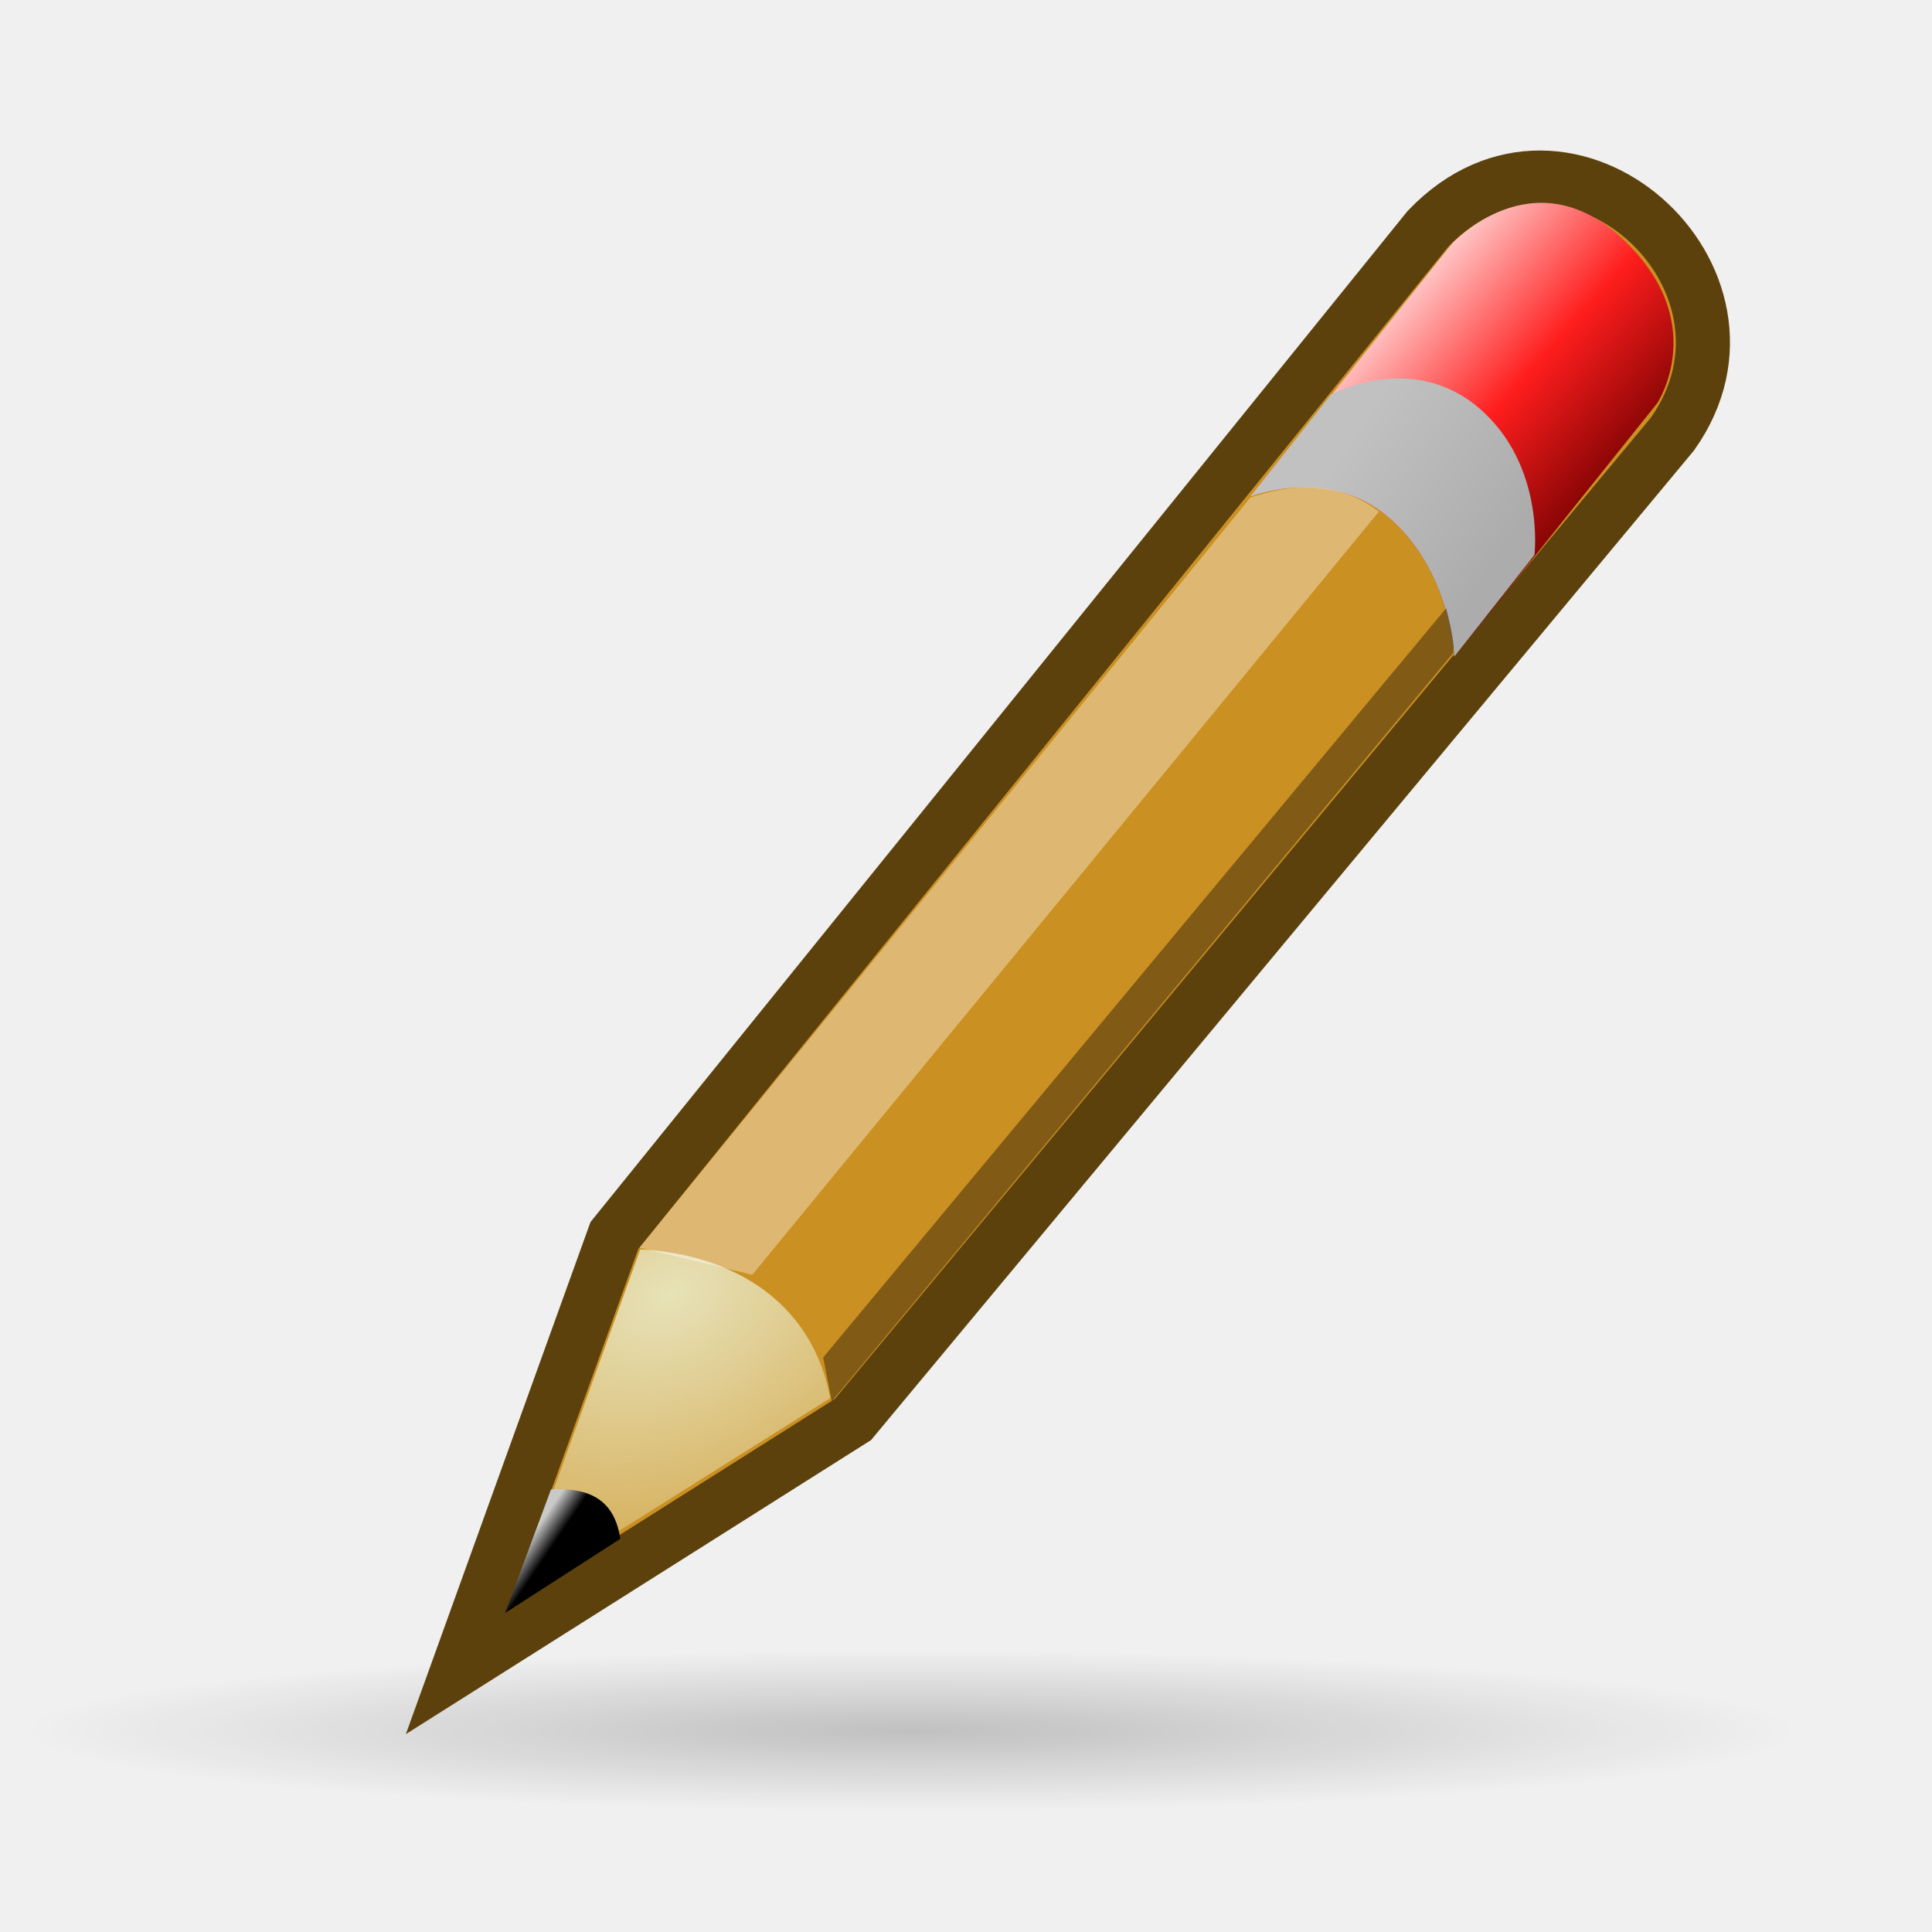
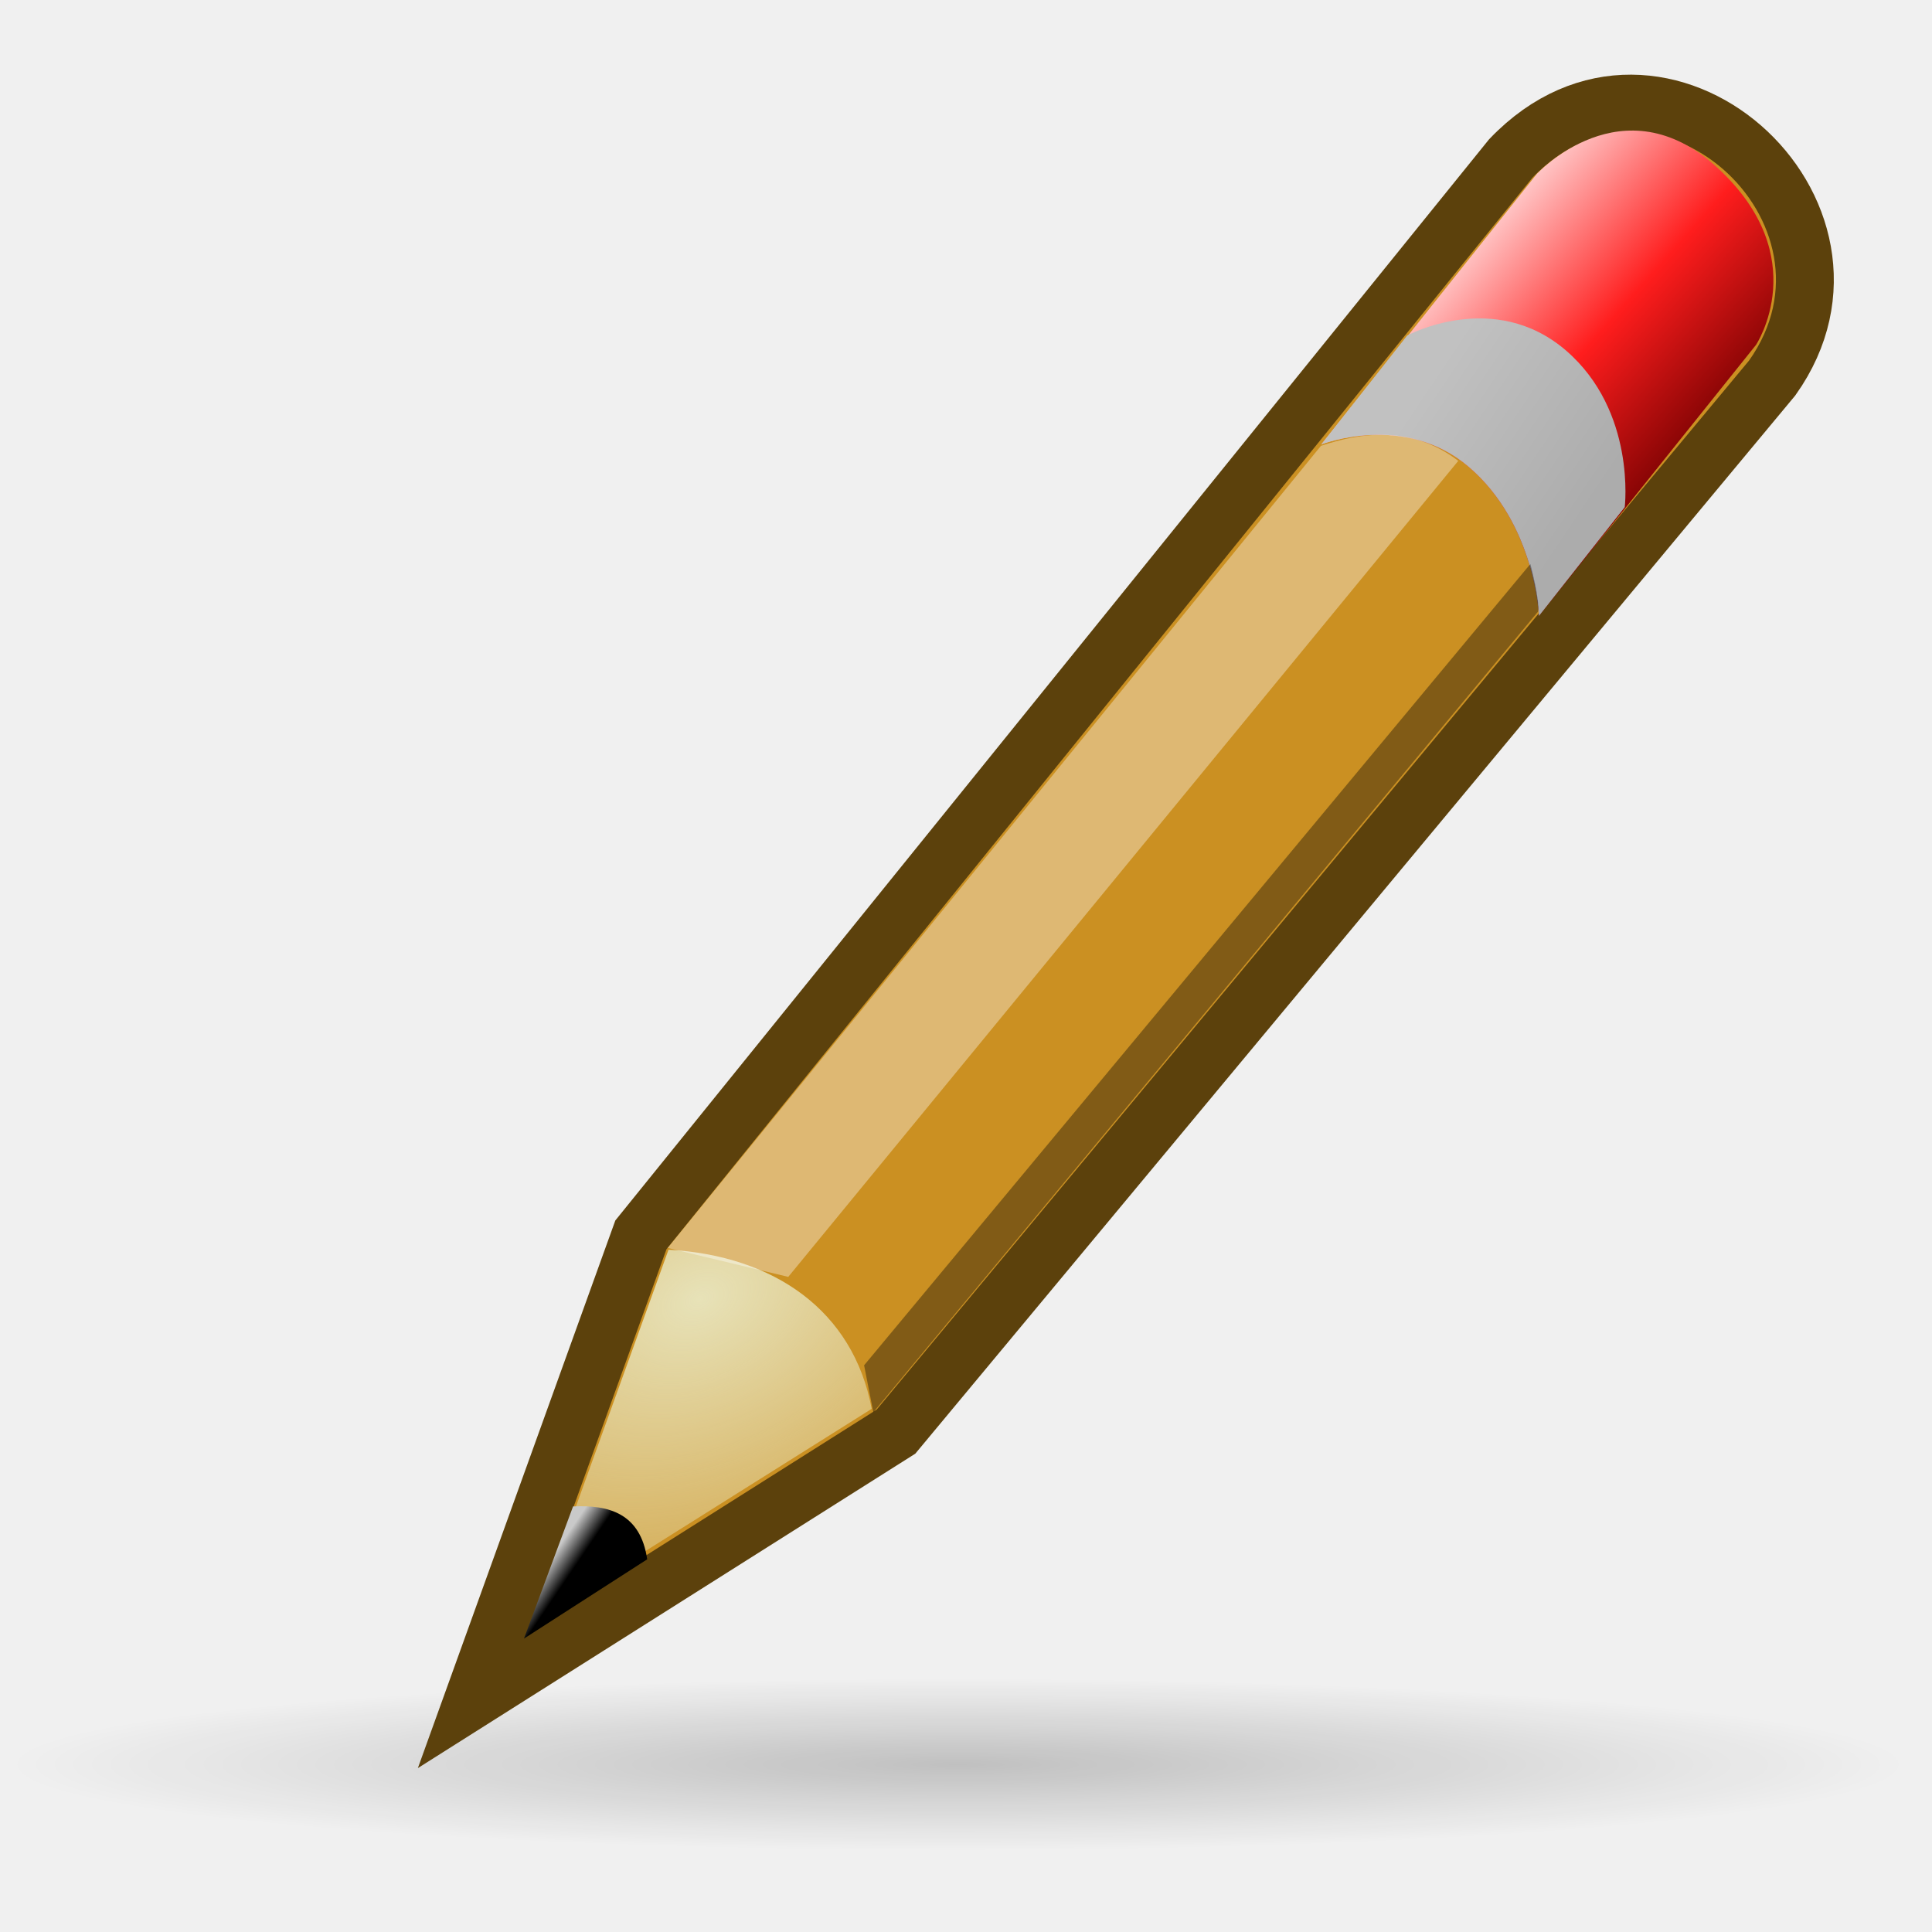
- <svg xmlns="http://www.w3.org/2000/svg" xmlns:xlink="http://www.w3.org/1999/xlink" id="svg249" height="48px" width="48px">
+ <svg xmlns="http://www.w3.org/2000/svg" xmlns:xlink="http://www.w3.org/1999/xlink" id="svg249" height="32" width="32" version="1.1">
  <defs id="defs3">
    <radialGradient xlink:href="#linearGradient5060" id="radialGradient5031" gradientUnits="userSpaceOnUse" gradientTransform="matrix(-2.774389,0,0,1.969706,112.7623,-872.8854)" cx="605.714" cy="486.648" fx="605.714" fy="486.648" r="117.143" />
    <linearGradient id="linearGradient5060">
      <stop style="stop-color:black;stop-opacity:1;" offset="0" id="stop5062" />
      <stop style="stop-color:black;stop-opacity:0;" offset="1" id="stop5064" />
    </linearGradient>
    <radialGradient xlink:href="#linearGradient5060" id="radialGradient5029" gradientUnits="userSpaceOnUse" gradientTransform="matrix(2.774389,0,0,1.969706,-1891.633,-872.8854)" cx="605.714" cy="486.648" fx="605.714" fy="486.648" r="117.143" />
    <linearGradient id="linearGradient5048">
      <stop style="stop-color:black;stop-opacity:0;" offset="0" id="stop5050" />
      <stop id="stop5056" offset="0.5" style="stop-color:black;stop-opacity:1;" />
      <stop style="stop-color:black;stop-opacity:0;" offset="1" id="stop5052" />
    </linearGradient>
    <linearGradient xlink:href="#linearGradient5048" id="linearGradient5027" gradientUnits="userSpaceOnUse" gradientTransform="matrix(2.774389,0,0,1.969706,-1892.179,-872.8854)" x1="302.857" y1="366.648" x2="302.857" y2="609.505" />
    <linearGradient id="linearGradient4542">
      <stop style="stop-color:#000000;stop-opacity:1;" offset="0" id="stop4544" />
      <stop style="stop-color:#000000;stop-opacity:0;" offset="1" id="stop4546" />
    </linearGradient>
    <linearGradient id="linearGradient15662">
      <stop id="stop15664" offset="0" style="stop-color:#ffffff;stop-opacity:1;" />
      <stop id="stop15666" offset="1" style="stop-color:#f8f8f8;stop-opacity:1;" />
    </linearGradient>
    <radialGradient id="aigrd3" cx="20.892" cy="64.568" r="5.257" fx="20.892" fy="64.568" gradientUnits="userSpaceOnUse">
      <stop offset="0" style="stop-color:#F0F0F0" id="stop15573" />
      <stop offset="1" style="stop-color:#9a9a9a;stop-opacity:1;" id="stop15575" />
    </radialGradient>
    <radialGradient id="aigrd2" cx="20.892" cy="114.568" r="5.256" fx="20.892" fy="114.568" gradientUnits="userSpaceOnUse">
      <stop offset="0" style="stop-color:#F0F0F0" id="stop15566" />
      <stop offset="1" style="stop-color:#9a9a9a;stop-opacity:1;" id="stop15568" />
    </radialGradient>
    <linearGradient id="linearGradient269">
      <stop id="stop270" offset="0" style="stop-color:#959595;stop-opacity:1;" />
      <stop id="stop271" offset="1" style="stop-color:#2f2f2f;stop-opacity:1;" />
    </linearGradient>
    <linearGradient id="linearGradient259">
      <stop id="stop260" offset="0" style="stop-color:#fafafa;stop-opacity:1;" />
      <stop id="stop261" offset="1" style="stop-color:#bbbbbb;stop-opacity:1;" />
    </linearGradient>
    <radialGradient xlink:href="#linearGradient269" id="radialGradient15656" gradientUnits="userSpaceOnUse" gradientTransform="matrix(0.968273,0,0,1.032767,3.353553,0.646447)" cx="8.824" cy="3.756" fx="8.824" fy="3.756" r="37.752" />
    <radialGradient xlink:href="#linearGradient259" id="radialGradient15658" gradientUnits="userSpaceOnUse" gradientTransform="scale(0.960493,1.041132)" cx="33.967" cy="35.737" fx="33.967" fy="35.737" r="86.708" />
    <radialGradient xlink:href="#linearGradient15662" id="radialGradient15668" gradientUnits="userSpaceOnUse" gradientTransform="matrix(0.968273,0,0,1.032767,3.353553,0.646447)" cx="8.144" cy="7.268" fx="8.144" fy="7.268" r="38.159" />
    <radialGradient xlink:href="#linearGradient4542" id="radialGradient4548" cx="24.307" cy="42.078" fx="24.307" fy="42.078" r="15.822" gradientTransform="matrix(1,0,0,0.284916,0,30.08928)" gradientUnits="userSpaceOnUse" />
    <linearGradient id="linearGradient4440">
      <stop id="stop4442" offset="0" style="stop-color:#7d7d7d;stop-opacity:1;" />
      <stop style="stop-color:#b1b1b1;stop-opacity:1;" offset="0.5" id="stop4448" />
      <stop id="stop4444" offset="1" style="stop-color:#686868;stop-opacity:1;" />
    </linearGradient>
    <linearGradient id="linearGradient4454">
      <stop id="stop4456" offset="0" style="stop-color:#729fcf;stop-opacity:0.208;" />
      <stop id="stop4458" offset="1" style="stop-color:#729fcf;stop-opacity:0.676;" />
    </linearGradient>
    <linearGradient id="linearGradient4467">
      <stop id="stop4469" offset="0" style="stop-color:#ffffff;stop-opacity:1;" />
      <stop id="stop4471" offset="1" style="stop-color:#ffffff;stop-opacity:0.248;" />
    </linearGradient>
    <linearGradient id="linearGradient2366">
      <stop style="stop-color:#ffffff;stop-opacity:1;" offset="0" id="stop2368" />
      <stop id="stop2374" offset="0.5" style="stop-color:#ffffff;stop-opacity:0.219;" />
      <stop style="stop-color:#ffffff;stop-opacity:1;" offset="1" id="stop2370" />
    </linearGradient>
    <linearGradient id="linearGradient2846">
      <stop style="stop-color:#8a8a8a;stop-opacity:1;" offset="0" id="stop2848" />
      <stop style="stop-color:#484848;stop-opacity:1;" offset="1" id="stop2850" />
    </linearGradient>
    <linearGradient id="linearGradient2865">
      <stop id="stop2867" offset="0" style="stop-color:#000000;stop-opacity:1;" />
      <stop id="stop2869" offset="1" style="stop-color:#000000;stop-opacity:0;" />
    </linearGradient>
    <linearGradient id="linearGradient2966">
      <stop id="stop2968" offset="0" style="stop-color:#ffd1d1;stop-opacity:1;" />
      <stop style="stop-color:#ff1d1d;stop-opacity:1;" offset="0.5" id="stop3006" />
      <stop id="stop2970" offset="1" style="stop-color:#6f0000;stop-opacity:1;" />
    </linearGradient>
    <linearGradient id="linearGradient2974">
      <stop id="stop2976" offset="0" style="stop-color:#c1c1c1;stop-opacity:1;" />
      <stop id="stop2978" offset="1" style="stop-color:#acacac;stop-opacity:1;" />
    </linearGradient>
    <linearGradient id="linearGradient2984">
      <stop id="stop2986" offset="0" style="stop-color:#e7e2b8;stop-opacity:1;" />
      <stop id="stop2988" offset="1" style="stop-color:#e7e2b8;stop-opacity:0;" />
    </linearGradient>
    <linearGradient id="linearGradient2994">
      <stop id="stop2996" offset="0" style="stop-color:#000000;stop-opacity:1;" />
      <stop id="stop2998" offset="1" style="stop-color:#c9c9c9;stop-opacity:1;" />
    </linearGradient>
-     <radialGradient xlink:href="#linearGradient2865" id="radialGradient2552" gradientUnits="userSpaceOnUse" gradientTransform="matrix(1,0,0,0.348243,0,26.35543)" cx="23.562" cy="40.438" fx="23.562" fy="40.438" r="19.562" />
+     <radialGradient xlink:href="#linearGradient2865" id="radialGradient2552" gradientUnits="userSpaceOnUse" gradientTransform="matrix(0.8040056,0,0,0.07288419,-3.077546,42.2782)" cx="23.562" cy="40.438" fx="23.562" fy="40.438" r="19.562" />
    <linearGradient xlink:href="#linearGradient2966" id="linearGradient2554" gradientUnits="userSpaceOnUse" gradientTransform="translate(-5.669292,0)" x1="48.906" y1="17.376" x2="50.988" y2="22.251" />
    <linearGradient xlink:href="#linearGradient2974" id="linearGradient2556" gradientUnits="userSpaceOnUse" gradientTransform="translate(-5.669292,0)" x1="46" y1="19.812" x2="47.688" y2="22.625" />
    <radialGradient xlink:href="#linearGradient2984" id="radialGradient2558" gradientUnits="userSpaceOnUse" gradientTransform="matrix(2.923565,0,0,2.029717,-61.55532,-27.88417)" cx="29.053" cy="27.641" fx="29.053" fy="27.641" r="3.241" />
    <linearGradient xlink:href="#linearGradient2994" id="linearGradient2560" gradientUnits="userSpaceOnUse" gradientTransform="translate(-5.825542,0.125)" x1="25.719" y1="31.047" x2="25.515" y2="30.703" />
  </defs>
-   <g id="layer6" />
-   <g style="display:inline" id="layer1" />
-   <g id="layer5" style="display:inline">
-     <path transform="matrix(1.127795,0,0,0.293577,-3.941942,31.12849)" d="M 43.125 40.438 A 19.562 6.812 0 1 1  4,40.438 A 19.562 6.812 0 1 1  43.125 40.438 z" id="path3008" style="opacity:0.2;color:#000000;fill:url(#radialGradient2552);fill-opacity:1;fill-rule:evenodd;stroke:none;stroke-width:1;stroke-linecap:butt;stroke-linejoin:miter;marker:none;marker-start:none;marker-mid:none;marker-end:none;stroke-miterlimit:4;stroke-dasharray:none;stroke-dashoffset:0;stroke-opacity:1;visibility:visible;display:inline;overflow:visible" />
-     <g id="g1574" transform="matrix(1.302927,-0.6123506,0.6123506,1.302927,-3.980365,-33.23401)">
-       <path transform="translate(-29.75546,19)" id="path2960" d="M 17.341,32.5 L 22.966,26.875 L 43.06,17.125 C 46.31,15.875 48.247,20.5 45.372,22.125 L 25.341,31.5 L 17.341,32.5 z " style="color:#000000;fill:#cb9022;fill-opacity:1;fill-rule:evenodd;stroke:#5c410c;stroke-width:0.934;stroke-linecap:butt;stroke-linejoin:miter;marker:none;marker-start:none;marker-mid:none;marker-end:none;stroke-miterlimit:4;stroke-dasharray:none;stroke-dashoffset:0;stroke-opacity:1;visibility:visible;display:inline;overflow:visible" />
-       <path transform="translate(-29.75546,19)" style="color:#000000;fill:url(#linearGradient2554);fill-opacity:1;fill-rule:evenodd;stroke:none;stroke-width:1;stroke-linecap:butt;stroke-linejoin:miter;marker:none;marker-start:none;marker-mid:none;marker-end:none;stroke-miterlimit:4;stroke-dasharray:none;stroke-dashoffset:0;stroke-opacity:1;visibility:visible;display:inline;overflow:visible" d="M 38.331,20 C 38.331,20 39.768,20.094 40.331,21.344 C 40.91,22.632 40.331,24 40.331,24 L 45.362,21.531 C 45.362,21.531 46.814,20.65 46.018,18.688 C 45.233,16.752 43.331,17.531 43.331,17.531 L 38.331,20 z " id="path2964" />
-       <path transform="translate(-29.75546,19)" id="path2962" d="M 38.331,20 C 38.331,20 39.768,20.094 40.331,21.344 C 40.91,22.632 40.331,24 40.331,24 L 42.331,23 C 42.331,23 43.158,21.681 42.549,20.312 C 41.924,18.906 40.331,19 40.331,19 L 38.331,20 z " style="color:#000000;fill:url(#linearGradient2556);fill-opacity:1;fill-rule:evenodd;stroke:none;stroke-width:1;stroke-linecap:butt;stroke-linejoin:miter;marker:none;marker-start:none;marker-mid:none;marker-end:none;stroke-miterlimit:4;stroke-dasharray:none;stroke-dashoffset:0;stroke-opacity:1;visibility:visible;display:inline;overflow:visible" />
-       <path transform="translate(-29.75546,19)" id="path2982" d="M 18.768,31.781 L 23.268,27.281 C 24.768,28.094 25.549,29.438 25.143,31 L 18.768,31.781 z " style="color:#000000;fill:url(#radialGradient2558);fill-opacity:1;fill-rule:evenodd;stroke:none;stroke-width:1;stroke-linecap:butt;stroke-linejoin:miter;marker:none;marker-start:none;marker-mid:none;marker-end:none;stroke-miterlimit:4;stroke-dasharray:none;stroke-dashoffset:0;stroke-opacity:1;visibility:visible;display:inline;overflow:visible" />
-       <path transform="translate(-29.75546,19)" id="path2992" d="M 20.112,30.375 L 18.487,31.969 L 20.831,31.656 C 21.049,30.938 20.643,30.594 20.112,30.375 z " style="color:#000000;fill:url(#linearGradient2560);fill-opacity:1;fill-rule:evenodd;stroke:none;stroke-width:1;stroke-linecap:butt;stroke-linejoin:miter;marker:none;marker-start:none;marker-mid:none;marker-end:none;stroke-miterlimit:4;stroke-dasharray:none;stroke-dashoffset:0;stroke-opacity:1;visibility:visible;display:inline;overflow:visible" />
-       <path transform="translate(-29.75546,19)" id="path3002" d="M 23.268,27.25 L 24.831,28.5 L 40.218,21.181 C 39.774,20.325 38.976,20.097 38.315,20.019 L 23.268,27.25 z " style="color:#000000;fill:#ffffff;fill-opacity:0.364;fill-rule:evenodd;stroke:none;stroke-width:1;stroke-linecap:butt;stroke-linejoin:miter;marker:none;marker-start:none;marker-mid:none;marker-end:none;stroke-miterlimit:4;stroke-dasharray:none;stroke-dashoffset:0;stroke-opacity:1;visibility:visible;display:inline;overflow:visible" />
-       <path transform="translate(-29.75546,19)" id="path3004" d="M 25.143,31.062 L 25.331,30.312 L 40.562,23.183 C 40.562,23.183 40.452,23.797 40.346,23.932 L 25.143,31.062 z " style="color:#000000;fill:#000000;fill-opacity:0.364;fill-rule:evenodd;stroke:none;stroke-width:1;stroke-linecap:butt;stroke-linejoin:miter;marker:none;marker-start:none;marker-mid:none;marker-end:none;stroke-miterlimit:4;stroke-dasharray:none;stroke-dashoffset:0;stroke-opacity:1;visibility:visible;display:inline;overflow:visible" />
+   <g id="layer6" transform="translate(0,-16)" />
+   <g style="display:inline" id="layer1" transform="translate(0,-16)" />
+   <g id="layer5" style="display:inline" transform="translate(0,-16)">
+     <ellipse id="path3008" style="color:#000000;display:inline;overflow:visible;visibility:visible;opacity:0.2;fill:url(#radialGradient2552);fill-opacity:1;fill-rule:evenodd;stroke:none;stroke-width:1;stroke-linecap:butt;stroke-linejoin:miter;stroke-miterlimit:4;stroke-dasharray:none;stroke-dashoffset:0;stroke-opacity:1;marker:none;marker-start:none;marker-mid:none;marker-end:none" cx="15.867" cy="45.225" rx="15.728" ry="1.426" />
+     <g id="g1574" transform="matrix(0.9288572,-0.436545,0.436545,0.9288572,-3.104938,-9.121807)">
+       <path transform="translate(-29.75546,19)" id="path2960" d="m 17.341,32.5 5.625,-5.625 20.094,-9.75 c 3.25,-1.25 5.188,3.375 2.312,5 L 25.341,31.5 l -8,1 z" style="color:#000000;display:inline;overflow:visible;visibility:visible;fill:#cb9022;fill-opacity:1;fill-rule:evenodd;stroke:#5c410c;stroke-width:0.934;stroke-linecap:butt;stroke-linejoin:miter;stroke-miterlimit:4;stroke-dasharray:none;stroke-dashoffset:0;stroke-opacity:1;marker:none;marker-start:none;marker-mid:none;marker-end:none" />
+       <path transform="translate(-29.75546,19)" style="color:#000000;display:inline;overflow:visible;visibility:visible;fill:url(#linearGradient2554);fill-opacity:1;fill-rule:evenodd;stroke:none;stroke-width:1;stroke-linecap:butt;stroke-linejoin:miter;stroke-miterlimit:4;stroke-dasharray:none;stroke-dashoffset:0;stroke-opacity:1;marker:none;marker-start:none;marker-mid:none;marker-end:none" d="m 38.331,20 c 0,0 1.438,0.094 2,1.344 0.579,1.288 0,2.656 0,2.656 l 5.031,-2.469 c 0,0 1.452,-0.881 0.656,-2.844 -0.785,-1.936 -2.688,-1.156 -2.688,-1.156 l -5,2.469 z" id="path2964" />
+       <path transform="translate(-29.75546,19)" id="path2962" d="m 38.331,20 c 0,0 1.438,0.094 2,1.344 0.579,1.288 0,2.656 0,2.656 l 2,-1 c 0,0 0.827,-1.319 0.219,-2.688 C 41.924,18.906 40.331,19 40.331,19 l -2,1 z" style="color:#000000;display:inline;overflow:visible;visibility:visible;fill:url(#linearGradient2556);fill-opacity:1;fill-rule:evenodd;stroke:none;stroke-width:1;stroke-linecap:butt;stroke-linejoin:miter;stroke-miterlimit:4;stroke-dasharray:none;stroke-dashoffset:0;stroke-opacity:1;marker:none;marker-start:none;marker-mid:none;marker-end:none" />
+       <path transform="translate(-29.75546,19)" id="path2982" d="m 18.768,31.781 4.5,-4.5 c 1.5,0.812 2.281,2.156 1.875,3.719 l -6.375,0.781 z" style="color:#000000;display:inline;overflow:visible;visibility:visible;fill:url(#radialGradient2558);fill-opacity:1;fill-rule:evenodd;stroke:none;stroke-width:1;stroke-linecap:butt;stroke-linejoin:miter;stroke-miterlimit:4;stroke-dasharray:none;stroke-dashoffset:0;stroke-opacity:1;marker:none;marker-start:none;marker-mid:none;marker-end:none" />
+       <path transform="translate(-29.75546,19)" id="path2992" d="m 20.112,30.375 -1.625,1.594 2.344,-0.312 c 0.219,-0.719 -0.188,-1.062 -0.719,-1.281 z" style="color:#000000;display:inline;overflow:visible;visibility:visible;fill:url(#linearGradient2560);fill-opacity:1;fill-rule:evenodd;stroke:none;stroke-width:1;stroke-linecap:butt;stroke-linejoin:miter;stroke-miterlimit:4;stroke-dasharray:none;stroke-dashoffset:0;stroke-opacity:1;marker:none;marker-start:none;marker-mid:none;marker-end:none" />
+       <path transform="translate(-29.75546,19)" id="path3002" d="m 23.268,27.25 1.562,1.25 15.387,-7.319 C 39.774,20.325 38.976,20.097 38.315,20.019 L 23.268,27.25 Z" style="color:#000000;display:inline;overflow:visible;visibility:visible;fill:#ffffff;fill-opacity:0.364;fill-rule:evenodd;stroke:none;stroke-width:1;stroke-linecap:butt;stroke-linejoin:miter;stroke-miterlimit:4;stroke-dasharray:none;stroke-dashoffset:0;stroke-opacity:1;marker:none;marker-start:none;marker-mid:none;marker-end:none" />
+       <path transform="translate(-29.75546,19)" id="path3004" d="m 25.143,31.062 0.188,-0.75 15.231,-7.13 c 0,0 -0.11,0.614 -0.216,0.749 L 25.143,31.062 Z" style="color:#000000;display:inline;overflow:visible;visibility:visible;fill:#000000;fill-opacity:0.364;fill-rule:evenodd;stroke:none;stroke-width:1;stroke-linecap:butt;stroke-linejoin:miter;stroke-miterlimit:4;stroke-dasharray:none;stroke-dashoffset:0;stroke-opacity:1;marker:none;marker-start:none;marker-mid:none;marker-end:none" />
    </g>
  </g>
</svg>
